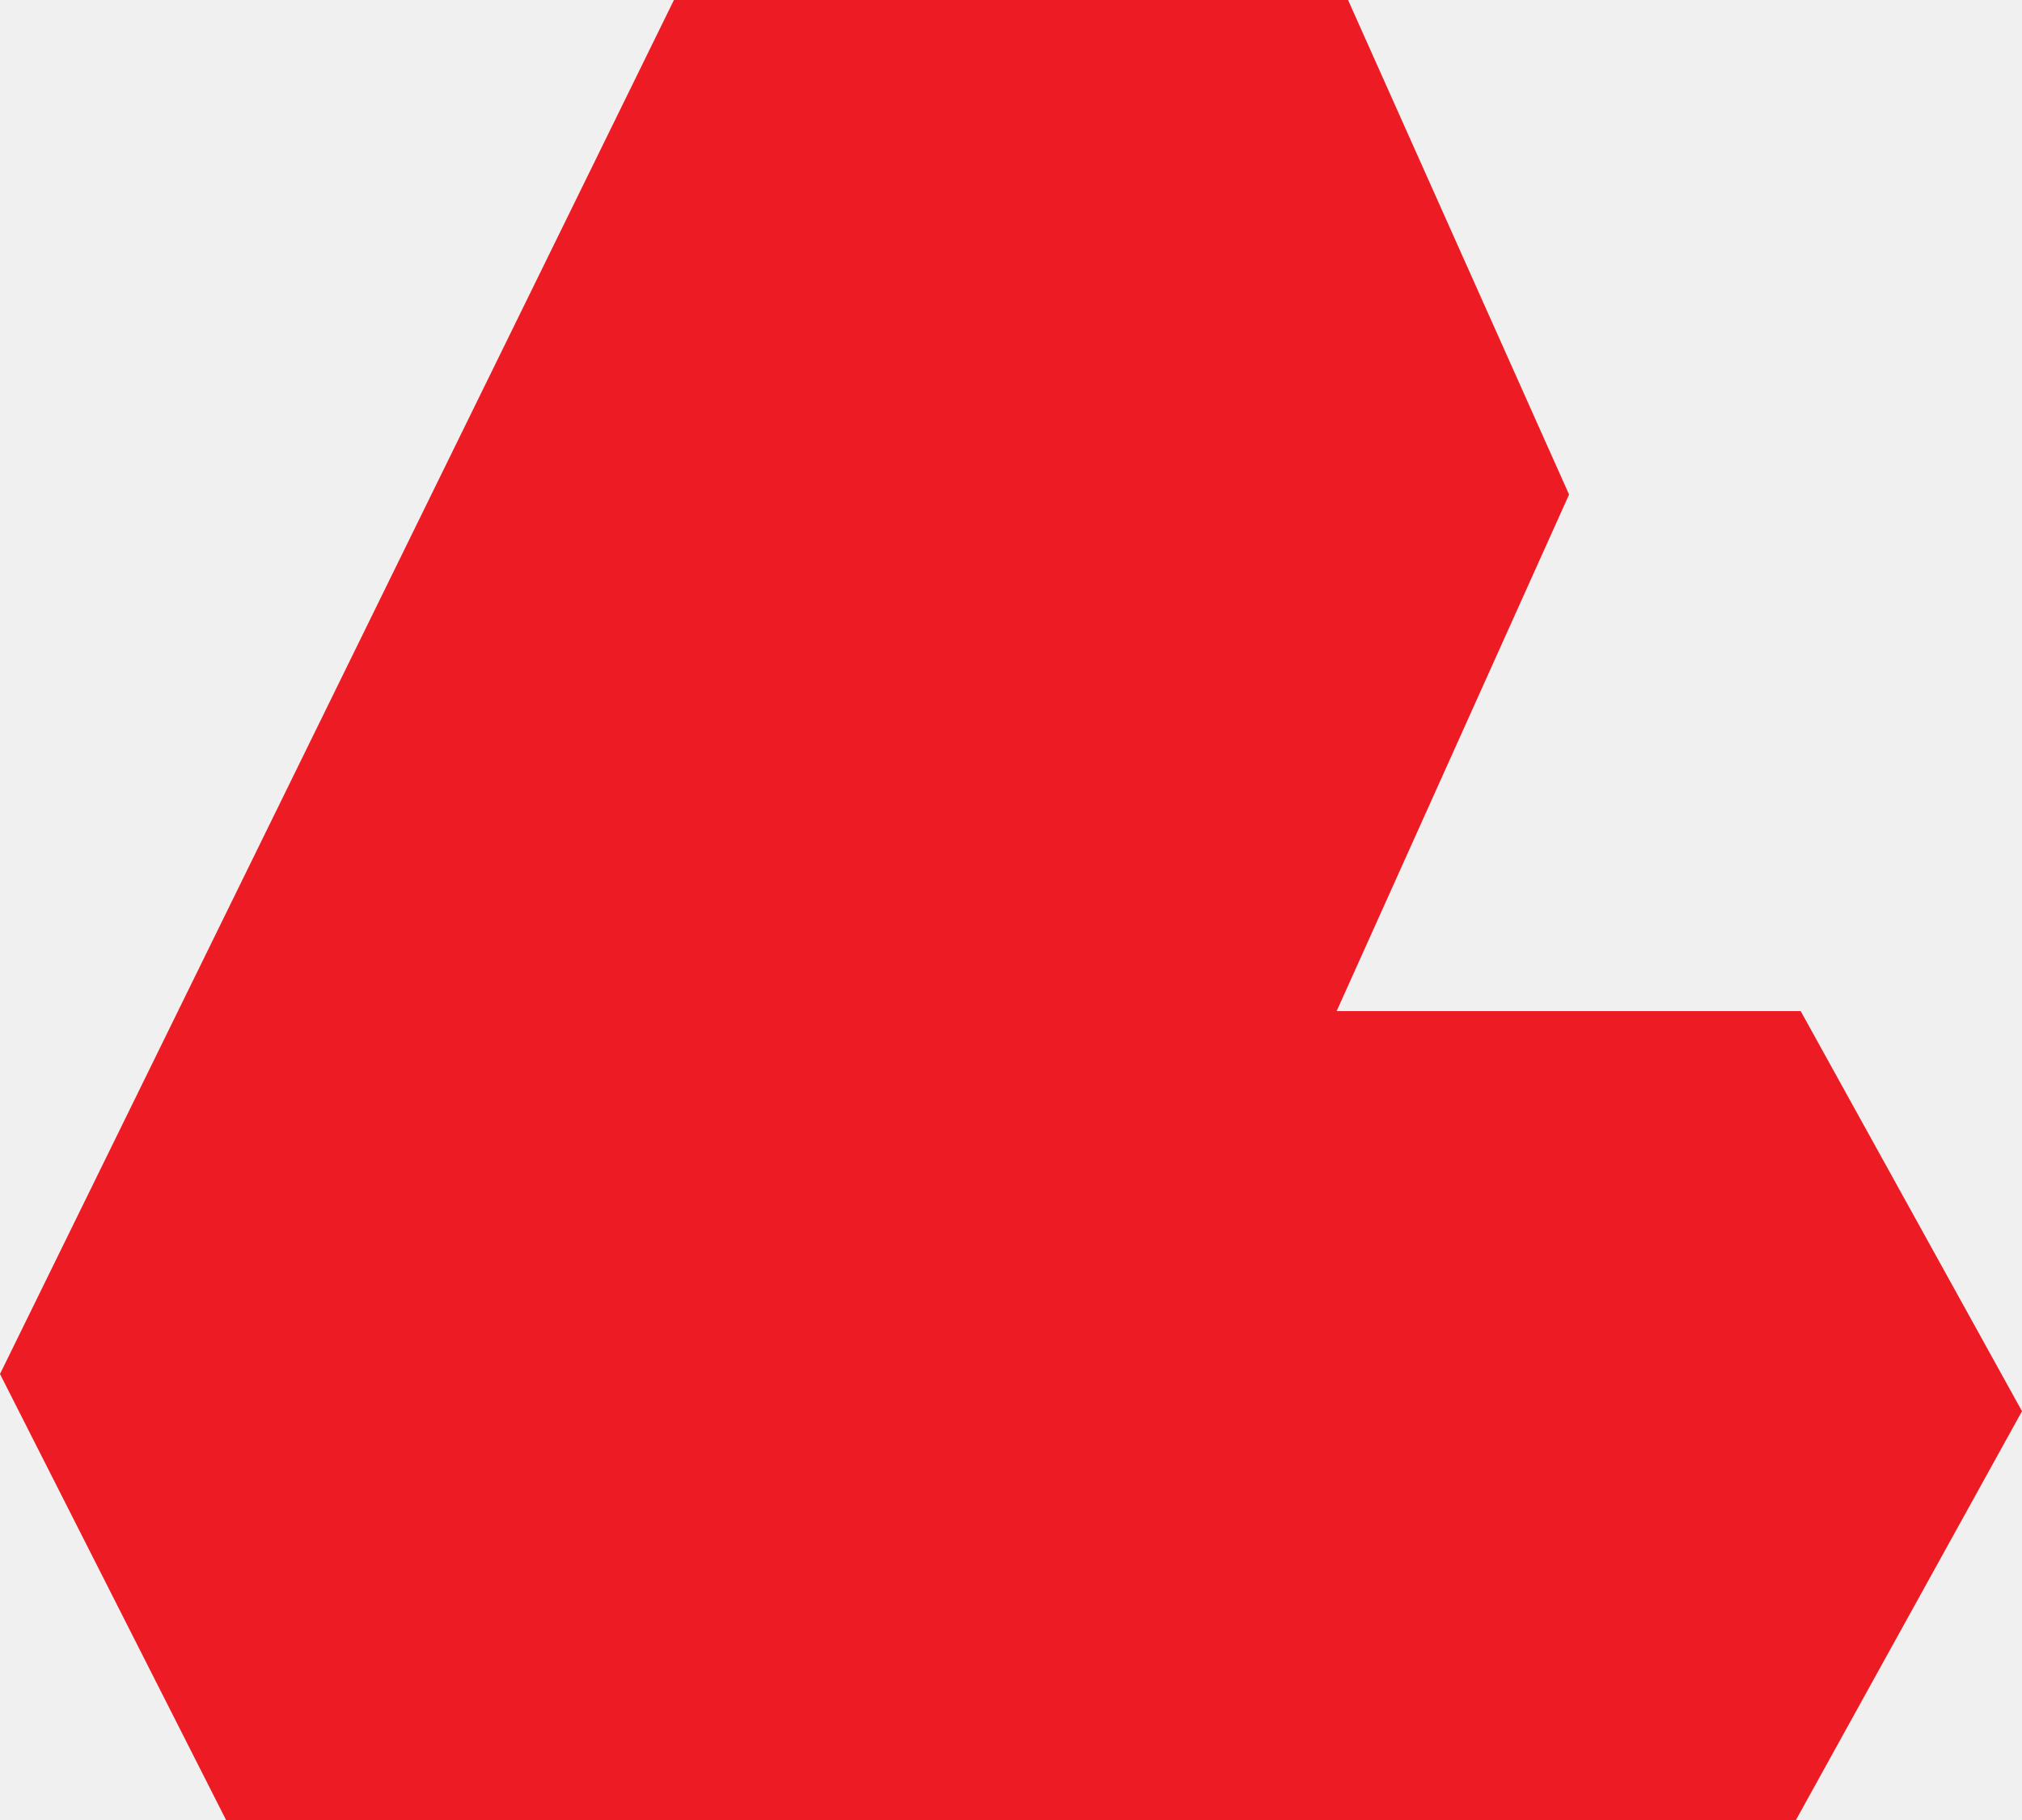
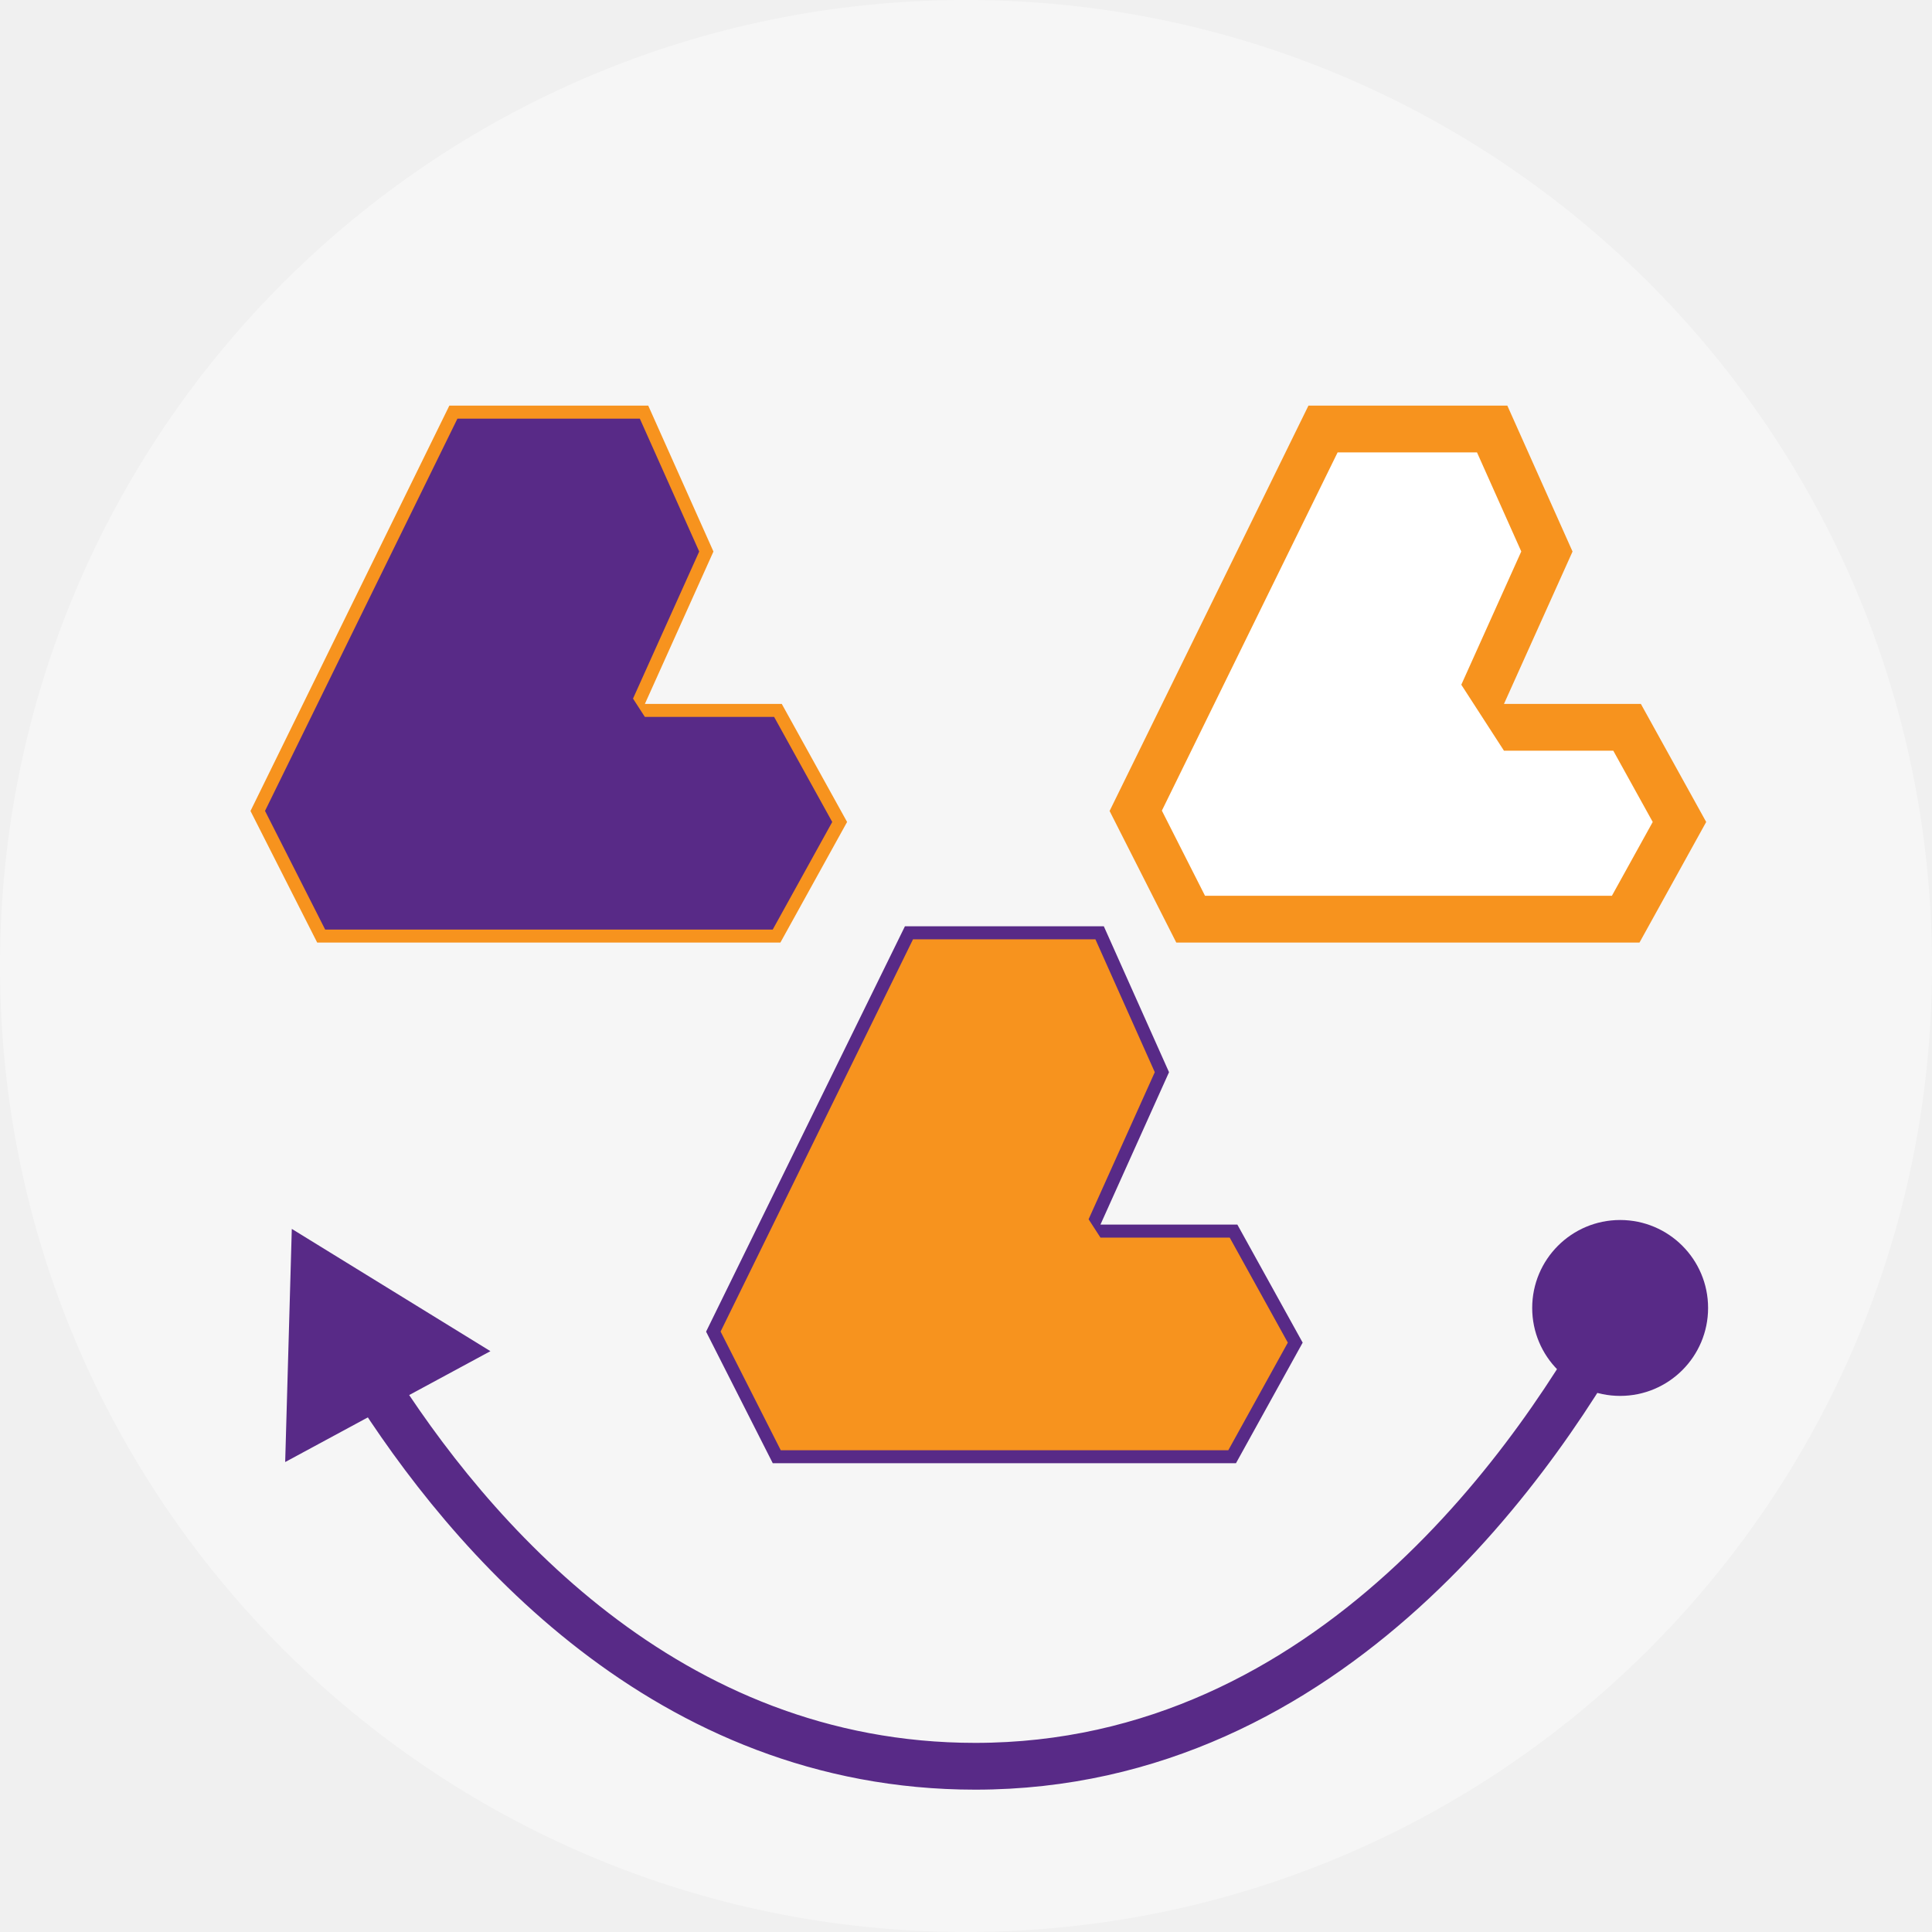
- <svg xmlns="http://www.w3.org/2000/svg" version="1.1" id="Layer_1" x="0px" y="0px" width="20px" height="18px" viewBox="0 0 20 18" enable-background="new 0 0 20 18" xml:space="preserve">
-   <polygon fill="#ED1C24" points="17.811,10 13.221,10 15.52,4.891 13.334,0 6.666,0 0,13.589 2.236,18 17.764,18 20,13.957 " />
+ <svg xmlns="http://www.w3.org/2000/svg" version="1.1" id="Layer_1" x="0px" y="0px" width="743.354px" height="743.353px" viewBox="-362.677 -363.589 743.354 743.353" enable-background="new -362.677 -363.589 743.354 743.353" xml:space="preserve">
+   <path opacity="0.4" fill="#FFFFFF" d="M9-363.589c-205.269,0-371.677,166.407-371.677,371.677  c0,205.277,166.408,371.676,371.677,371.676c205.277,0,371.677-166.398,371.677-371.676C380.677-197.183,214.277-363.589,9-363.589z  " />
+   <g id="Layer_1_1_">
+ </g>
+   <g>
+     <g>
+       <path fill="none" stroke="#582A87" stroke-width="18" stroke-linecap="square" stroke-linejoin="bevel" d="M261.508,138.17    c-30.523,56.898-111.517,177.828-248.951,177.828c-118.678,0-194.581-88.39-232.909-149.584" />
+       <g>
+         <circle fill="#582A87" cx="260.688" cy="139.657" r="33.838" />
+       </g>
+       <g>
+         <polygon fill="#582A87" points="-173.983,156.285 -250.404,109.241 -252.951,198.945    " />
+       </g>
+     </g>
+   </g>
+   <g>
+     <polygon fill="#FFFFFF" points="95.439,-9.926 74.307,-51.62 146.367,-198.518 211.451,-198.518 232.509,-151.393 207.781,-96.438    215.988,-83.745 263.36,-83.745 283.511,-47.328 262.821,-9.926  " />
+     <path fill="#F7931E" d="M205.615-189.518l17.03,38.112l-23.072,51.275l16.415,25.386h42.065l15.171,27.417l-15.71,28.401H100.968   L84.363-51.686l67.613-137.832H205.615 M217.287-207.518h-76.529L64.25-51.554L89.911-0.926h178.217l25.668-46.402l-25.13-45.416   h-52.678l26.384-58.636L217.287-207.518L217.287-207.518z" />
+   </g>
+   <g>
+     <polygon fill="#F7931E" points="-63.81,196.904 -88.213,148.758 -12.94,-4.687 60.41,-4.687 84.376,48.946 58.451,106.561    60.731,110.086 111.937,110.086 135.682,153.002 111.397,196.904  " />
+     <path fill="#582A87" d="M58.789-2.187l22.848,51.13l-25.465,56.591l4.56,7.052h49.73l22.363,40.416l-22.901,41.402H-62.274   l-23.146-45.664L-11.382-2.187H58.789 M62.031-7.187h-76.53l-76.508,155.963l25.661,50.628h178.217l25.667-46.402l-25.129-45.416   H60.731L87.116,48.95L62.031-7.187L62.031-7.187z" />
+   </g>
+   <g>
+     <polygon fill="#582A87" points="-239.099,-3.426 -263.502,-51.572 -188.23,-205.018 -114.879,-205.018 -90.914,-151.384    -116.837,-93.771 -114.558,-90.245 -63.353,-90.245 -39.607,-47.329 -63.892,-3.426  " />
+     <path fill="#F7931E" d="M-116.5-202.518l22.847,51.13l-25.464,56.591l4.56,7.052h49.73l22.363,40.417L-65.366-5.926h-172.197   l-23.146-45.665l74.037-150.927H-116.5 M-113.258-207.518h-76.53l-76.508,155.963l25.662,50.628h178.217l25.667-46.402   l-25.129-45.416h-52.678l26.384-58.636L-113.258-207.518L-113.258-207.518z" />
+   </g>
</svg>
